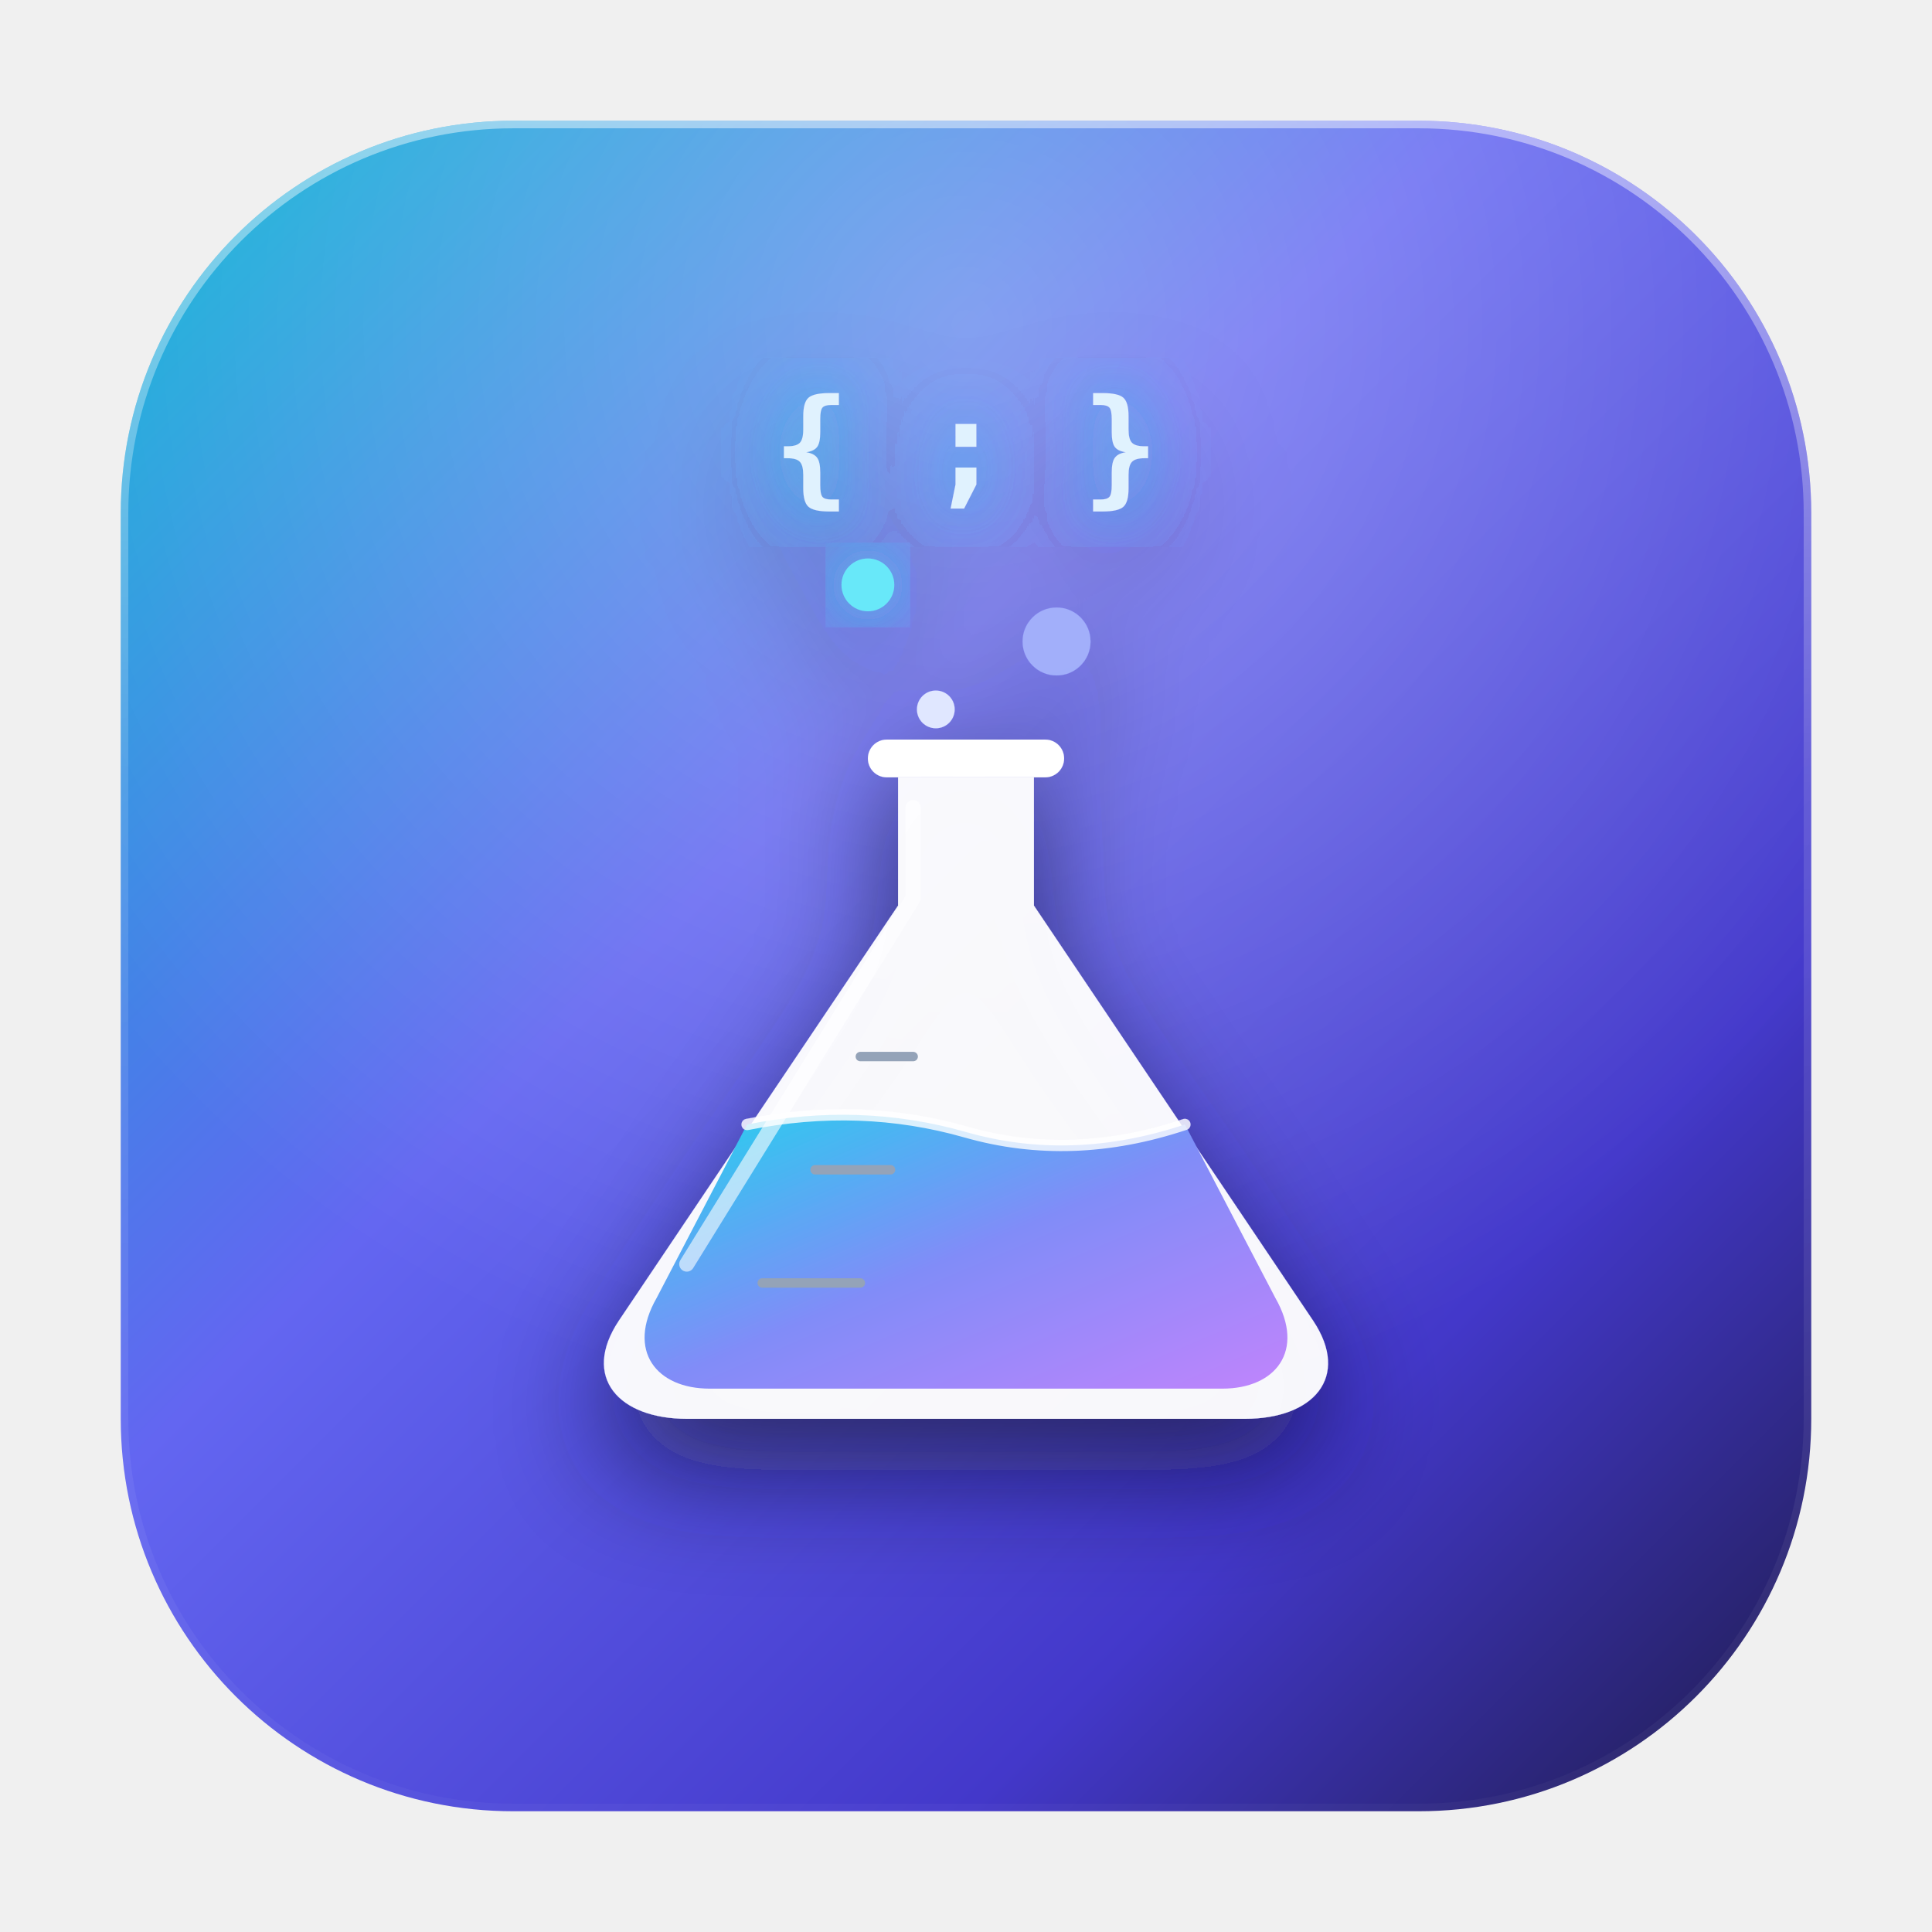
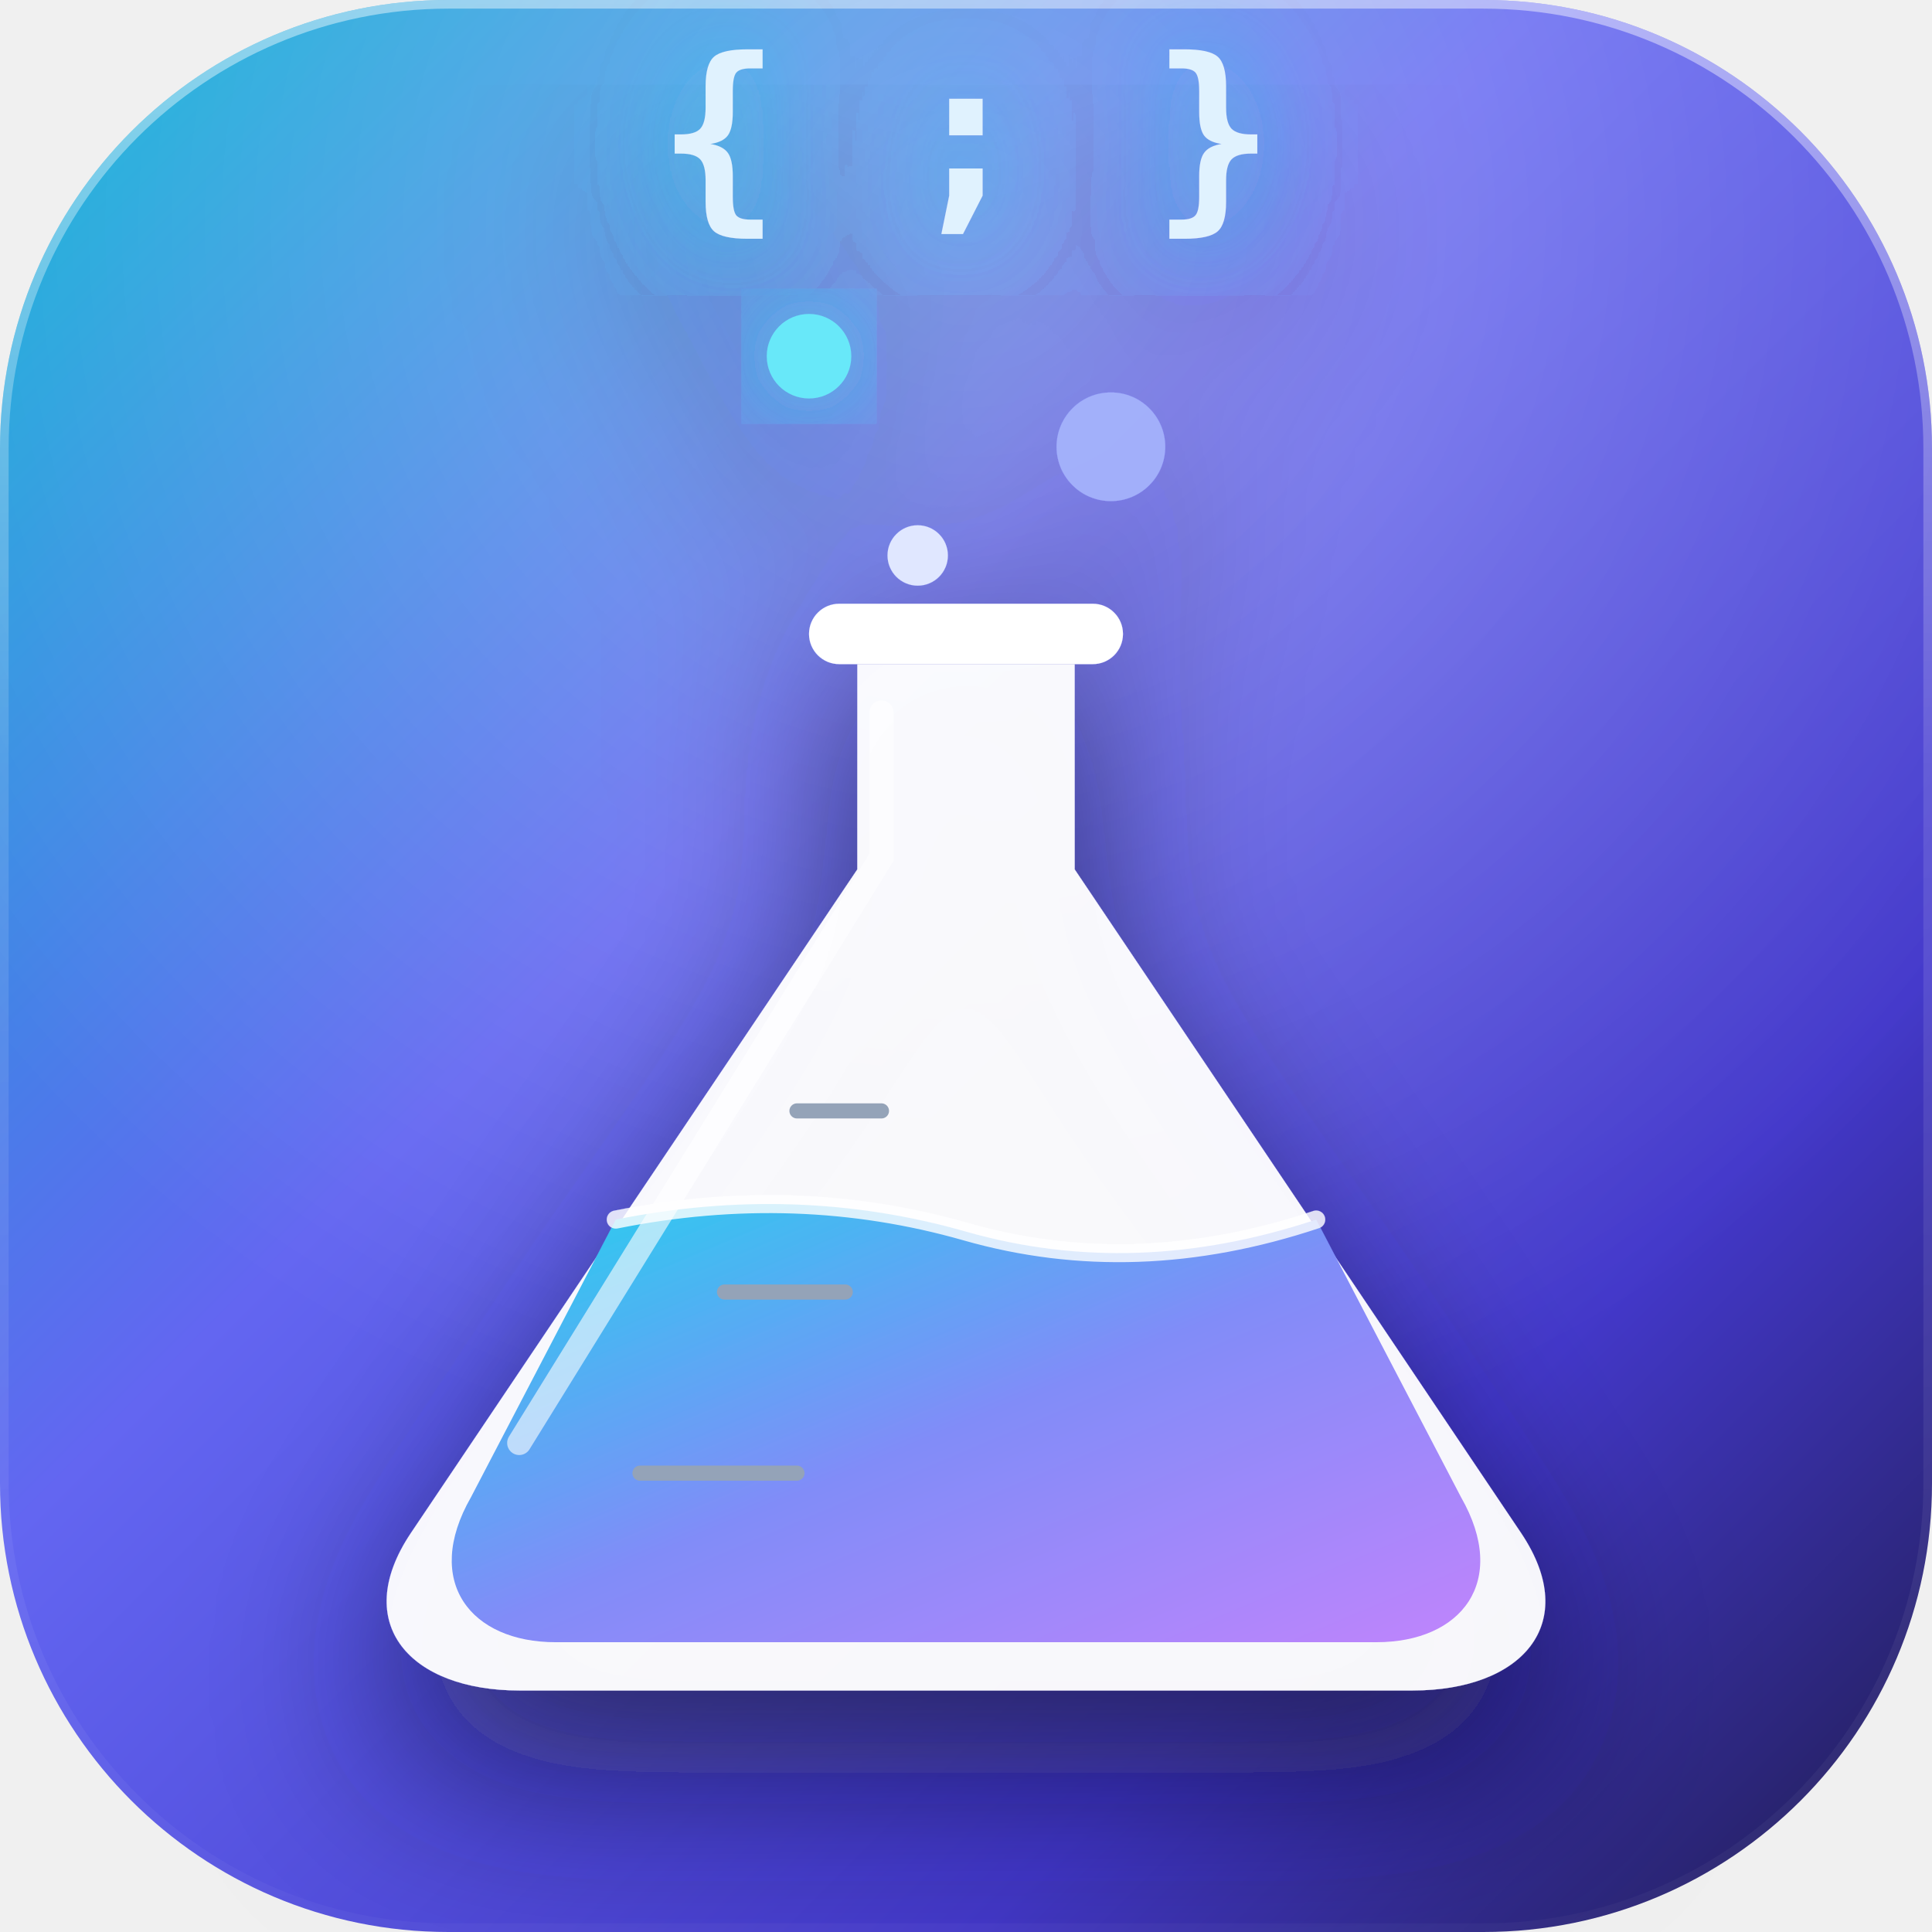
- <svg xmlns="http://www.w3.org/2000/svg" width="512" height="512" viewBox="0 0 512 512">
+ <svg xmlns="http://www.w3.org/2000/svg" width="512" height="512" viewBox="32 32 448 448">
  <defs>
    <linearGradient id="bg" x1="0%" y1="0%" x2="100%" y2="100%">
      <stop offset="0%" stop-color="#06B6D4" />
      <stop offset="40%" stop-color="#6366F1" />
      <stop offset="75%" stop-color="#4338CA" />
      <stop offset="100%" stop-color="#1E1B4B" />
    </linearGradient>
    <radialGradient id="topSheen" cx="50%" cy="12%" r="65%">
      <stop offset="0%" stop-color="#FFFFFF" stop-opacity="0.3" />
      <stop offset="100%" stop-color="#FFFFFF" stop-opacity="0" />
    </radialGradient>
    <linearGradient id="specularRim" x1="0%" y1="0%" x2="0%" y2="100%">
      <stop offset="0%" stop-color="#FFFFFF" stop-opacity="0.45" />
      <stop offset="40%" stop-color="#FFFFFF" stop-opacity="0.12" />
      <stop offset="100%" stop-color="#FFFFFF" stop-opacity="0.03" />
    </linearGradient>
    <linearGradient id="liquidGrad" x1="0%" y1="0%" x2="100%" y2="100%">
      <stop offset="0%" stop-color="#22D3EE" />
      <stop offset="50%" stop-color="#818CF8" />
      <stop offset="100%" stop-color="#C084FC" />
    </linearGradient>
    <filter id="shadow" x="-20%" y="-20%" width="140%" height="140%">
      <feDropShadow dx="0" dy="14" stdDeviation="16" flood-color="#0F172A" flood-opacity="0.65" />
    </filter>
    <filter id="cyanGlow" x="-30%" y="-30%" width="160%" height="160%">
      <feDropShadow dx="0" dy="0" stdDeviation="8" flood-color="#22D3EE" flood-opacity="0.8" />
    </filter>
  </defs>
  <rect x="32" y="32" width="448" height="448" rx="104" fill="url(#bg)" />
  <rect x="32" y="32" width="448" height="448" rx="104" fill="url(#topSheen)" />
  <rect x="33" y="33" width="446" height="446" rx="103" fill="none" stroke="url(#specularRim)" stroke-width="2" />
-   <g filter="url(#shadow)">
-     <text x="256" y="130" font-family="ui-monospace, SFMono-Regular, Menlo, monospace" font-size="34" font-weight="bold" fill="#E0F2FE" text-anchor="middle" filter="url(#cyanGlow)">{ ; }</text>
-     <circle cx="230" cy="155" r="7" fill="#67E8F9" filter="url(#cyanGlow)" />
-     <circle cx="280" cy="170" r="9" fill="#A5B4FC" opacity="0.9" />
-     <circle cx="248" cy="188" r="5" fill="#E0E7FF" />
-     <rect x="230" y="196" width="52" height="10" rx="5" fill="#FFFFFF" />
-     <path d="M 238, 206              L 238, 240              L 164, 350              C 154, 365 164, 376 182, 376              L 330, 376              C 348, 376 358, 365 348, 350              L 274, 240              L 274, 206 Z" fill="#FFFFFF" fill-opacity="0.95" />
-     <path d="M 198, 298              L 174, 344              C 166, 358 174, 368 188, 368              L 324, 368              C 338, 368 346, 358 338, 344              L 314, 298              Q 284, 308 256, 300              Q 228, 292 198, 298 Z" fill="url(#liquidGrad)" />
-     <path d="M 198, 298 Q 228, 292 256, 300 Q 284, 308 314, 298" fill="none" stroke="#FFFFFF" stroke-width="3" stroke-linecap="round" stroke-opacity="0.8" />
-     <line x1="228" y1="280" x2="242" y2="280" stroke="#94A3B8" stroke-width="2.5" stroke-linecap="round" />
-     <line x1="216" y1="310" x2="236" y2="310" stroke="#94A3B8" stroke-width="2.5" stroke-linecap="round" />
-     <line x1="202" y1="340" x2="228" y2="340" stroke="#94A3B8" stroke-width="2.5" stroke-linecap="round" />
-     <path d="M 242, 214 L 242, 238 L 182, 335" fill="none" stroke="#FFFFFF" stroke-width="4" stroke-linecap="round" stroke-opacity="0.6" />
+   <g transform="translate(-102.400 -102.400) scale(1.4)">
+     <g filter="url(#shadow)">
+       <text x="256" y="130" font-family="ui-monospace, SFMono-Regular, Menlo, monospace" font-size="34" font-weight="bold" fill="#E0F2FE" text-anchor="middle" filter="url(#cyanGlow)">{ ; }</text>
+       <circle cx="230" cy="155" r="7" fill="#67E8F9" filter="url(#cyanGlow)" />
+       <circle cx="280" cy="170" r="9" fill="#A5B4FC" opacity="0.9" />
+       <circle cx="248" cy="188" r="5" fill="#E0E7FF" />
+       <rect x="230" y="196" width="52" height="10" rx="5" fill="#FFFFFF" />
+       <path d="M 238, 206              L 238, 240              L 164, 350              C 154, 365 164, 376 182, 376              L 330, 376              C 348, 376 358, 365 348, 350              L 274, 240              L 274, 206 Z" fill="#FFFFFF" fill-opacity="0.95" />
+       <path d="M 198, 298              L 174, 344              C 166, 358 174, 368 188, 368              L 324, 368              C 338, 368 346, 358 338, 344              L 314, 298              Q 284, 308 256, 300              Q 228, 292 198, 298 Z" fill="url(#liquidGrad)" />
+       <path d="M 198, 298 Q 228, 292 256, 300 Q 284, 308 314, 298" fill="none" stroke="#FFFFFF" stroke-width="3" stroke-linecap="round" stroke-opacity="0.8" />
+       <line x1="228" y1="280" x2="242" y2="280" stroke="#94A3B8" stroke-width="2.5" stroke-linecap="round" />
+       <line x1="216" y1="310" x2="236" y2="310" stroke="#94A3B8" stroke-width="2.5" stroke-linecap="round" />
+       <line x1="202" y1="340" x2="228" y2="340" stroke="#94A3B8" stroke-width="2.5" stroke-linecap="round" />
+       <path d="M 242, 214 L 242, 238 L 182, 335" fill="none" stroke="#FFFFFF" stroke-width="4" stroke-linecap="round" stroke-opacity="0.6" />
+     </g>
  </g>
</svg>
